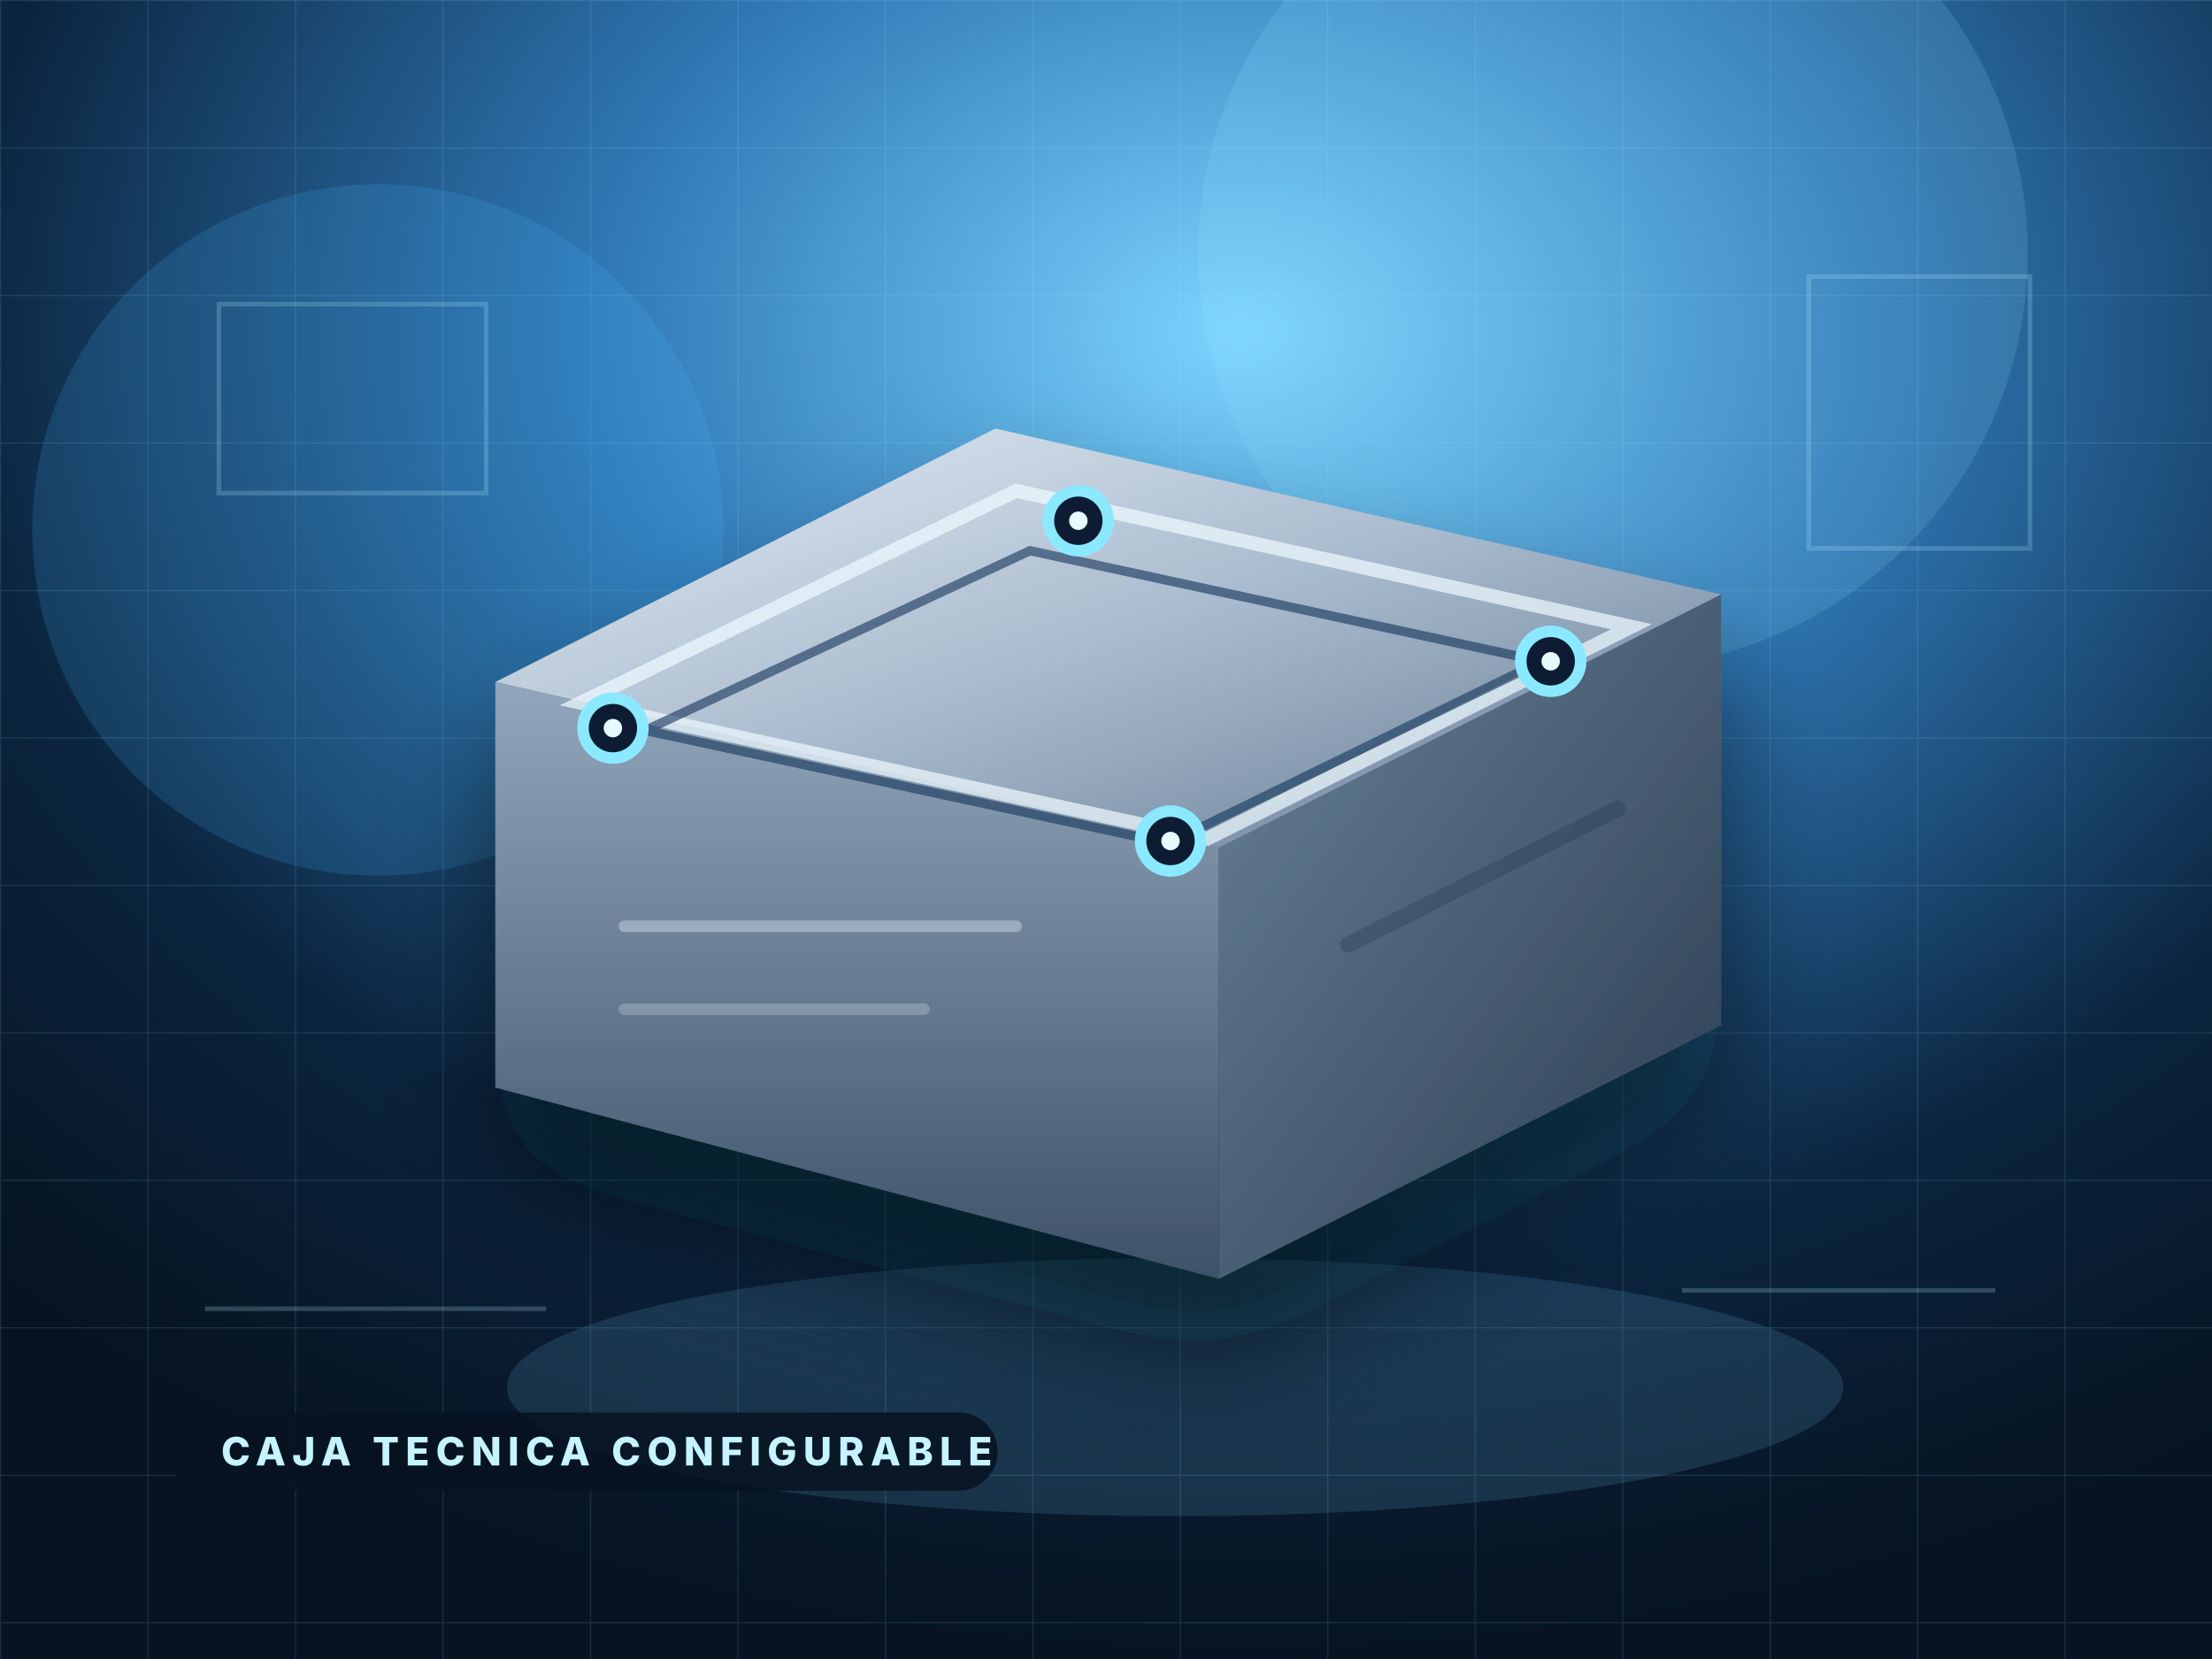
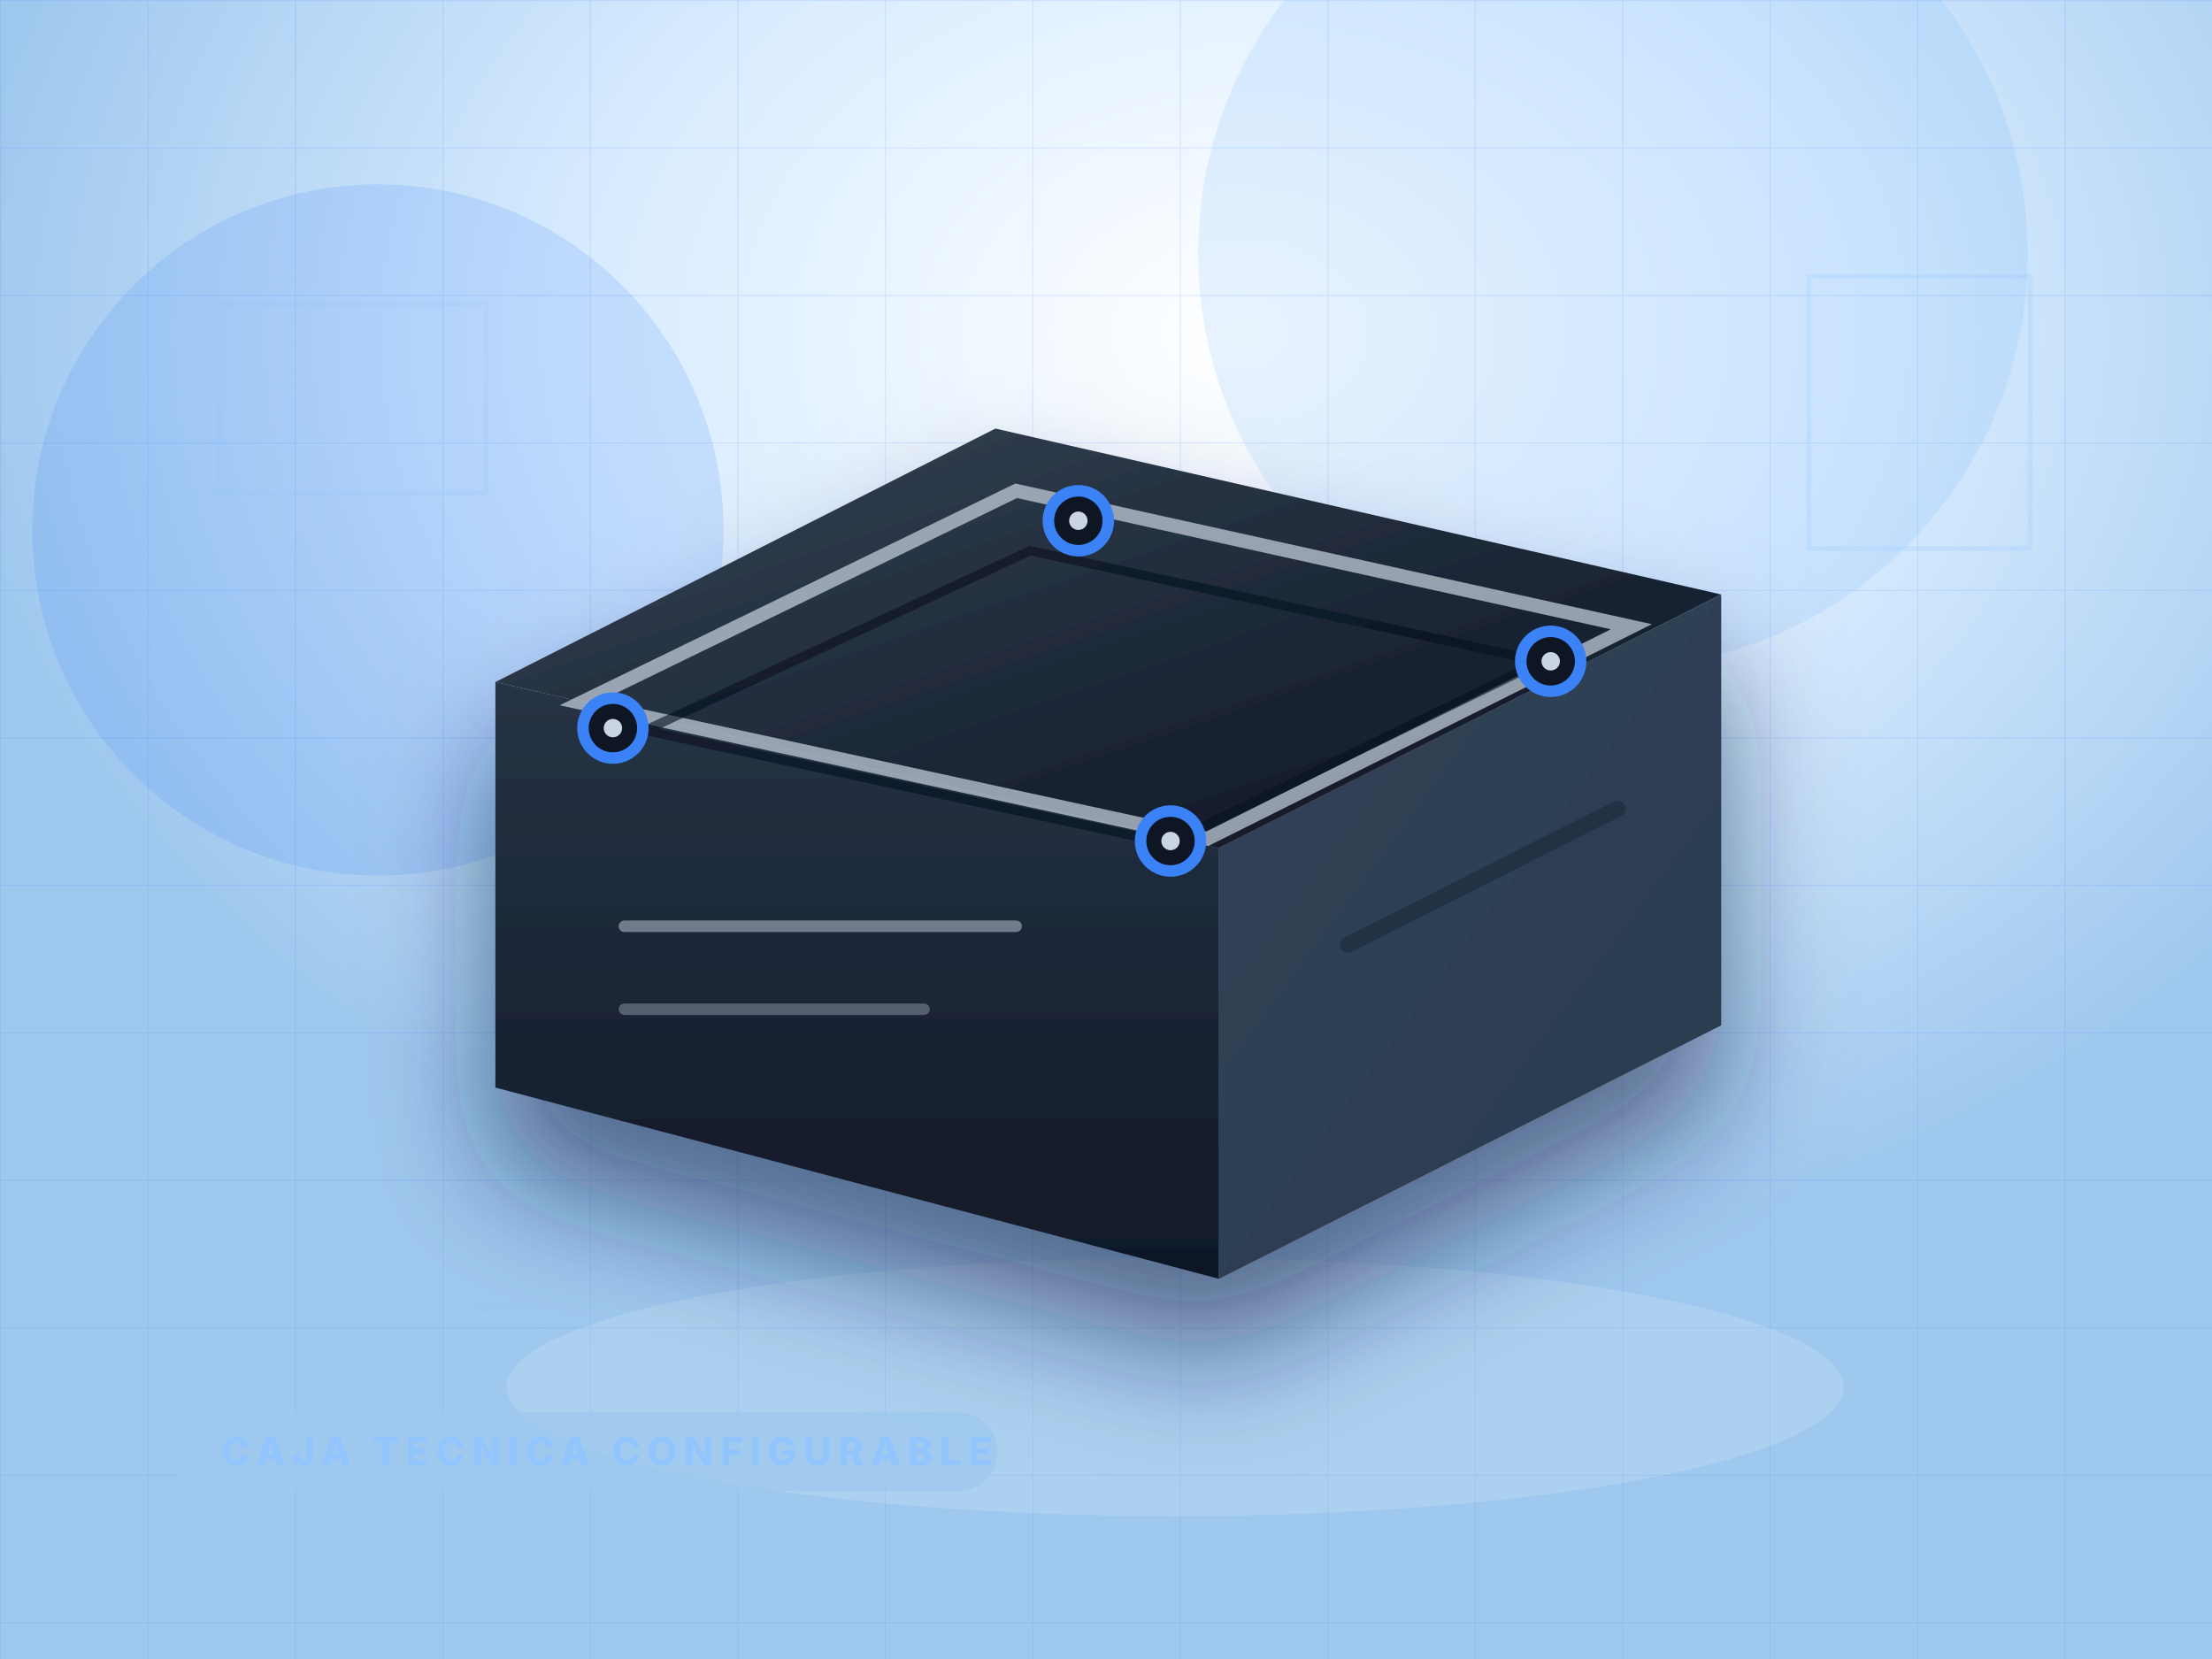
<svg xmlns="http://www.w3.org/2000/svg" width="960" height="720" viewBox="0 0 960 720" role="img" aria-label="Caja técnica con tapa configurable">
  <defs>
    <radialGradient id="bgGlow" cx="56%" cy="20%" r="80%">
-       <stop offset="0%" stop-color="#7bd4ff" />
-       <stop offset="36%" stop-color="#2f78b5" />
-       <stop offset="72%" stop-color="#0b243e" />
-       <stop offset="100%" stop-color="#071321" />
+       <stop offset="0%" stop-color="#ffffff" />
+       <stop offset="36%" stop-color="#d9ecff" />
+       <stop offset="72%" stop-color="#9fc8ee" />
+       <stop offset="100%" stop-color="#9fc8ee" />
    </radialGradient>
    <linearGradient id="top" x1="0" y1="0" x2="1" y2="1">
-       <stop offset="0%" stop-color="#e7eef6" />
-       <stop offset="50%" stop-color="#a9bbce" />
-       <stop offset="100%" stop-color="#647a91" />
+       <stop offset="0%" stop-color="#384556" />
+       <stop offset="50%" stop-color="#1f2b3a" />
+       <stop offset="100%" stop-color="#0b1220" />
    </linearGradient>
    <linearGradient id="front" x1="0" y1="0" x2="0" y2="1">
-       <stop offset="0%" stop-color="#92a7bc" />
-       <stop offset="100%" stop-color="#3d5268" />
+       <stop offset="0%" stop-color="#263445" />
+       <stop offset="100%" stop-color="#101827" />
    </linearGradient>
    <linearGradient id="side" x1="0" y1="0" x2="1" y2="1">
-       <stop offset="0%" stop-color="#6b8298" />
+       <stop offset="0%" stop-color="#334155" />
      <stop offset="100%" stop-color="#293c50" />
    </linearGradient>
    <filter id="shadow" x="-25%" y="-25%" width="150%" height="160%">
-       <feDropShadow dx="0" dy="34" stdDeviation="26" flood-color="#020817" flood-opacity=".58" />
+       <feDropShadow dx="0" dy="34" stdDeviation="26" flood-color="#0b2545" flood-opacity=".58" />
    </filter>
    <pattern id="grid" width="64" height="64" patternUnits="userSpaceOnUse">
-       <path d="M64 0H0v64" fill="none" stroke="#8be9ff" stroke-opacity=".16" stroke-width="1" />
+       <path d="M64 0H0v64" fill="none" stroke="#3b82f6" stroke-opacity=".16" stroke-width="1" />
    </pattern>
  </defs>
  <rect width="960" height="720" fill="url(#bgGlow)" />
  <rect width="960" height="720" fill="url(#grid)" opacity=".85" />
-   <circle cx="700" cy="110" r="180" fill="#9be7ff" opacity=".14" />
-   <circle cx="164" cy="230" r="150" fill="#49b8ff" opacity=".16" />
-   <g fill="none" stroke="#b9efff" stroke-opacity=".22" stroke-width="2">
+   <circle cx="700" cy="110" r="180" fill="#60a5fa" opacity=".14" />
+   <circle cx="164" cy="230" r="150" fill="#3b82f6" opacity=".16" />
+   <g fill="none" stroke="#93c5fd" stroke-opacity=".22" stroke-width="2">
    <path d="M95 132h116v82H95z" />
    <path d="M785 120h96v118h-96z" />
    <path d="M89 568h148" />
    <path d="M730 560h136" />
  </g>
-   <ellipse cx="510" cy="602" rx="290" ry="56" fill="#7bd4ff" opacity=".14" />
+   <ellipse cx="510" cy="602" rx="290" ry="56" fill="#ffffff" opacity=".14" />
  <g filter="url(#shadow)">
    <path d="M215 296 432 186l315 72-218 110Z" fill="url(#top)" />
    <path d="M215 296 529 368v187L215 472Z" fill="url(#front)" />
    <path d="M529 368 747 258v187L529 555Z" fill="url(#side)" />
-     <path d="M252 305 441 213l267 59-184 92Z" fill="none" stroke="#f0fbff" stroke-opacity=".7" stroke-width="6" />
-     <path d="M280 317 447 239l222 48-162 79Z" fill="none" stroke="#17375d" stroke-opacity=".62" stroke-width="4" />
-     <g fill="#0b1d31" stroke="#8be9ff" stroke-width="5">
+     <path d="M252 305 441 213l267 59-184 92Z" fill="none" stroke="#cbd5e1" stroke-opacity=".7" stroke-width="6" />
+     <path d="M280 317 447 239l222 48-162 79Z" fill="none" stroke="#071321" stroke-opacity=".62" stroke-width="4" />
+     <g fill="#071321" stroke="#3b82f6" stroke-width="5">
      <circle cx="266" cy="316" r="13" />
      <circle cx="468" cy="226" r="13" />
      <circle cx="673" cy="287" r="13" />
      <circle cx="508" cy="365" r="13" />
    </g>
-     <g fill="#e7fbff">
+     <g fill="#cbd5e1">
      <circle cx="266" cy="316" r="4" />
      <circle cx="468" cy="226" r="4" />
      <circle cx="673" cy="287" r="4" />
      <circle cx="508" cy="365" r="4" />
    </g>
    <path d="M271 402h170" stroke="#c9d7e5" stroke-opacity=".48" stroke-width="5" stroke-linecap="round" />
    <path d="M271 438h130" stroke="#c9d7e5" stroke-opacity=".32" stroke-width="5" stroke-linecap="round" />
-     <path d="M585 410 702 351" stroke="#1d3348" stroke-opacity=".28" stroke-width="7" stroke-linecap="round" />
+     <path d="M585 410 702 351" stroke="#071321" stroke-opacity=".28" stroke-width="7" stroke-linecap="round" />
  </g>
-   <g fill="#071321" opacity=".86">
+   <g fill="#9fc8ee" opacity=".86">
    <rect x="73" y="613" width="360" height="34" rx="17" />
  </g>
-   <text x="96" y="636" fill="#c5f3ff" font-family="Inter, Arial, sans-serif" font-size="17" font-weight="800" letter-spacing="2.8">
+   <text x="96" y="636" fill="#93c5fd" font-family="Inter, Arial, sans-serif" font-size="17" font-weight="800" letter-spacing="2.8">
    CAJA TECNICA CONFIGURABLE
  </text>
</svg>
